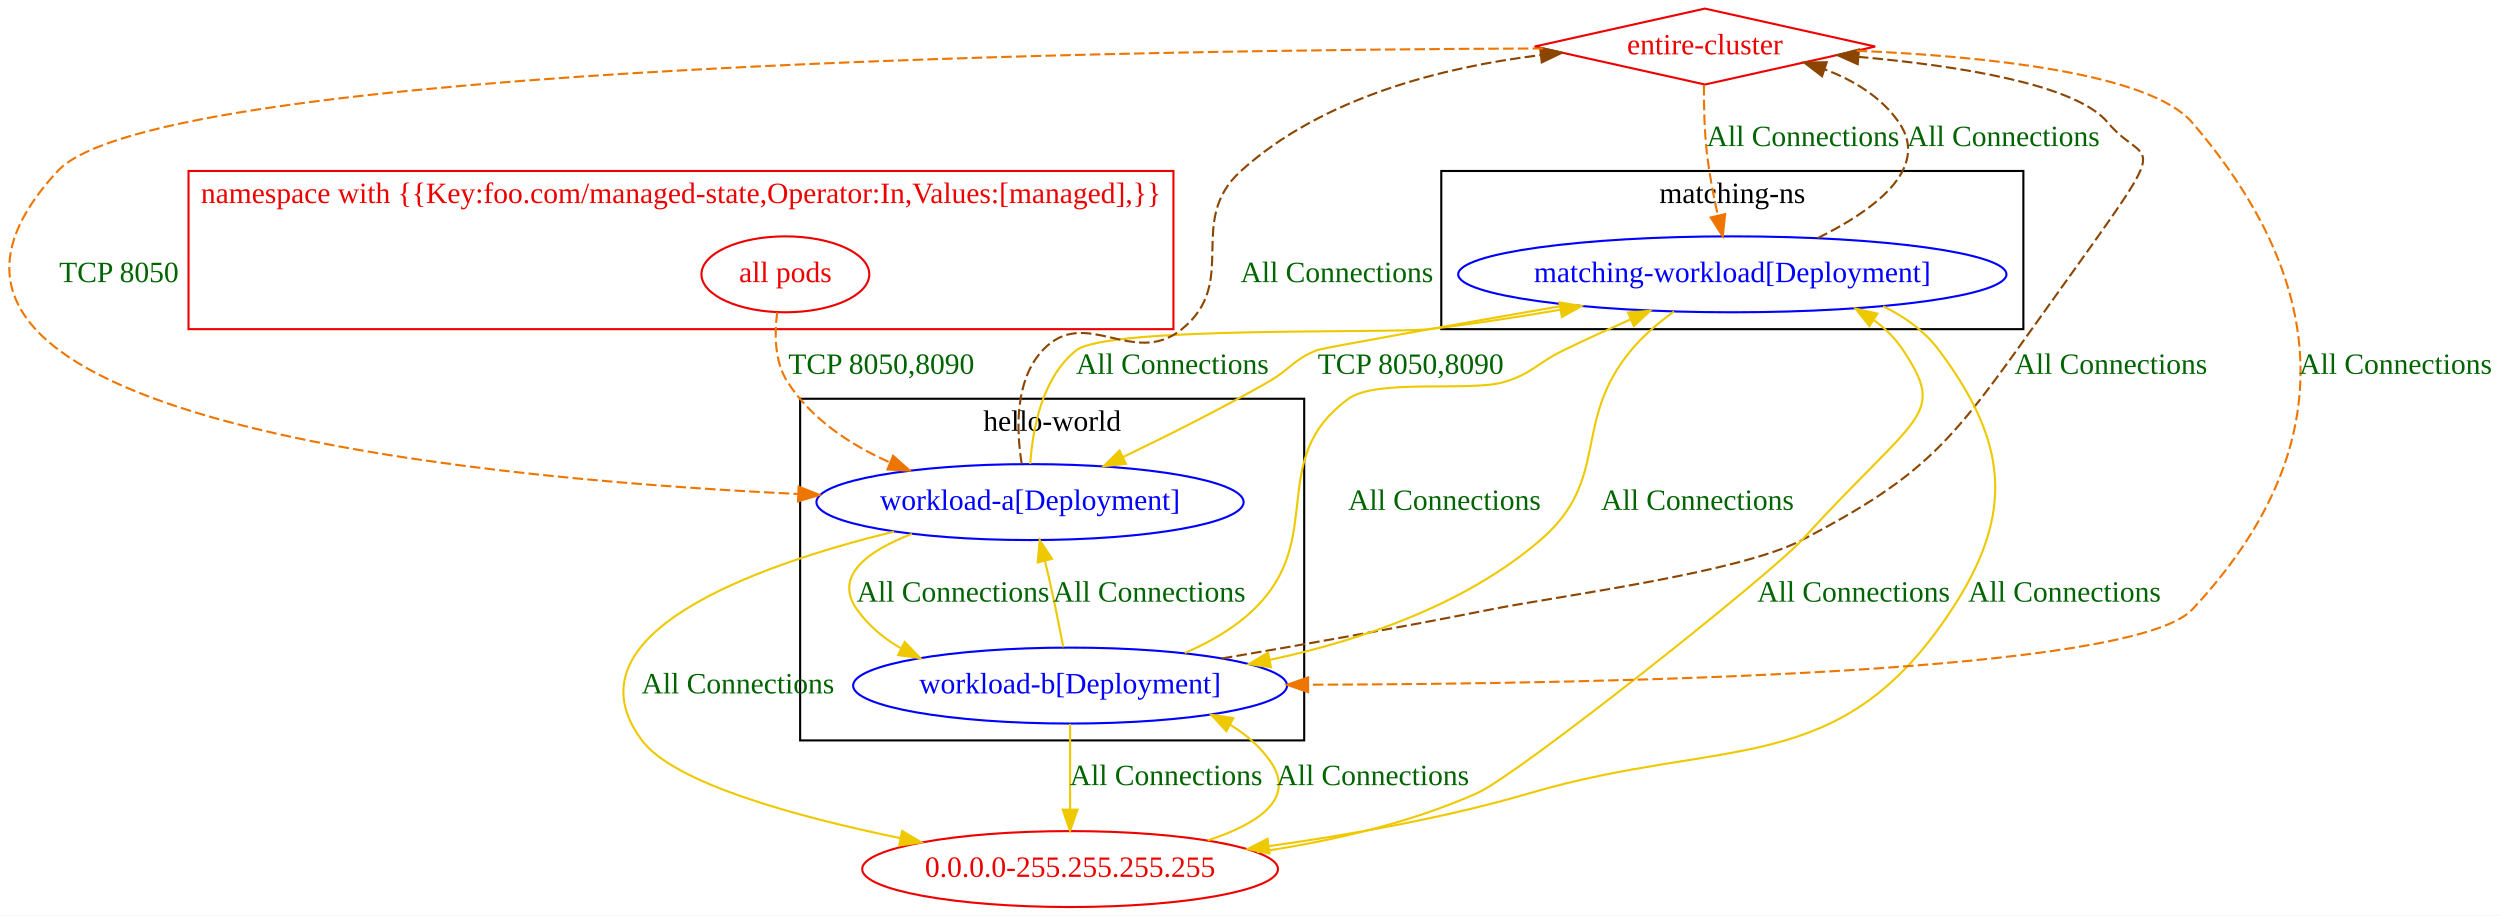
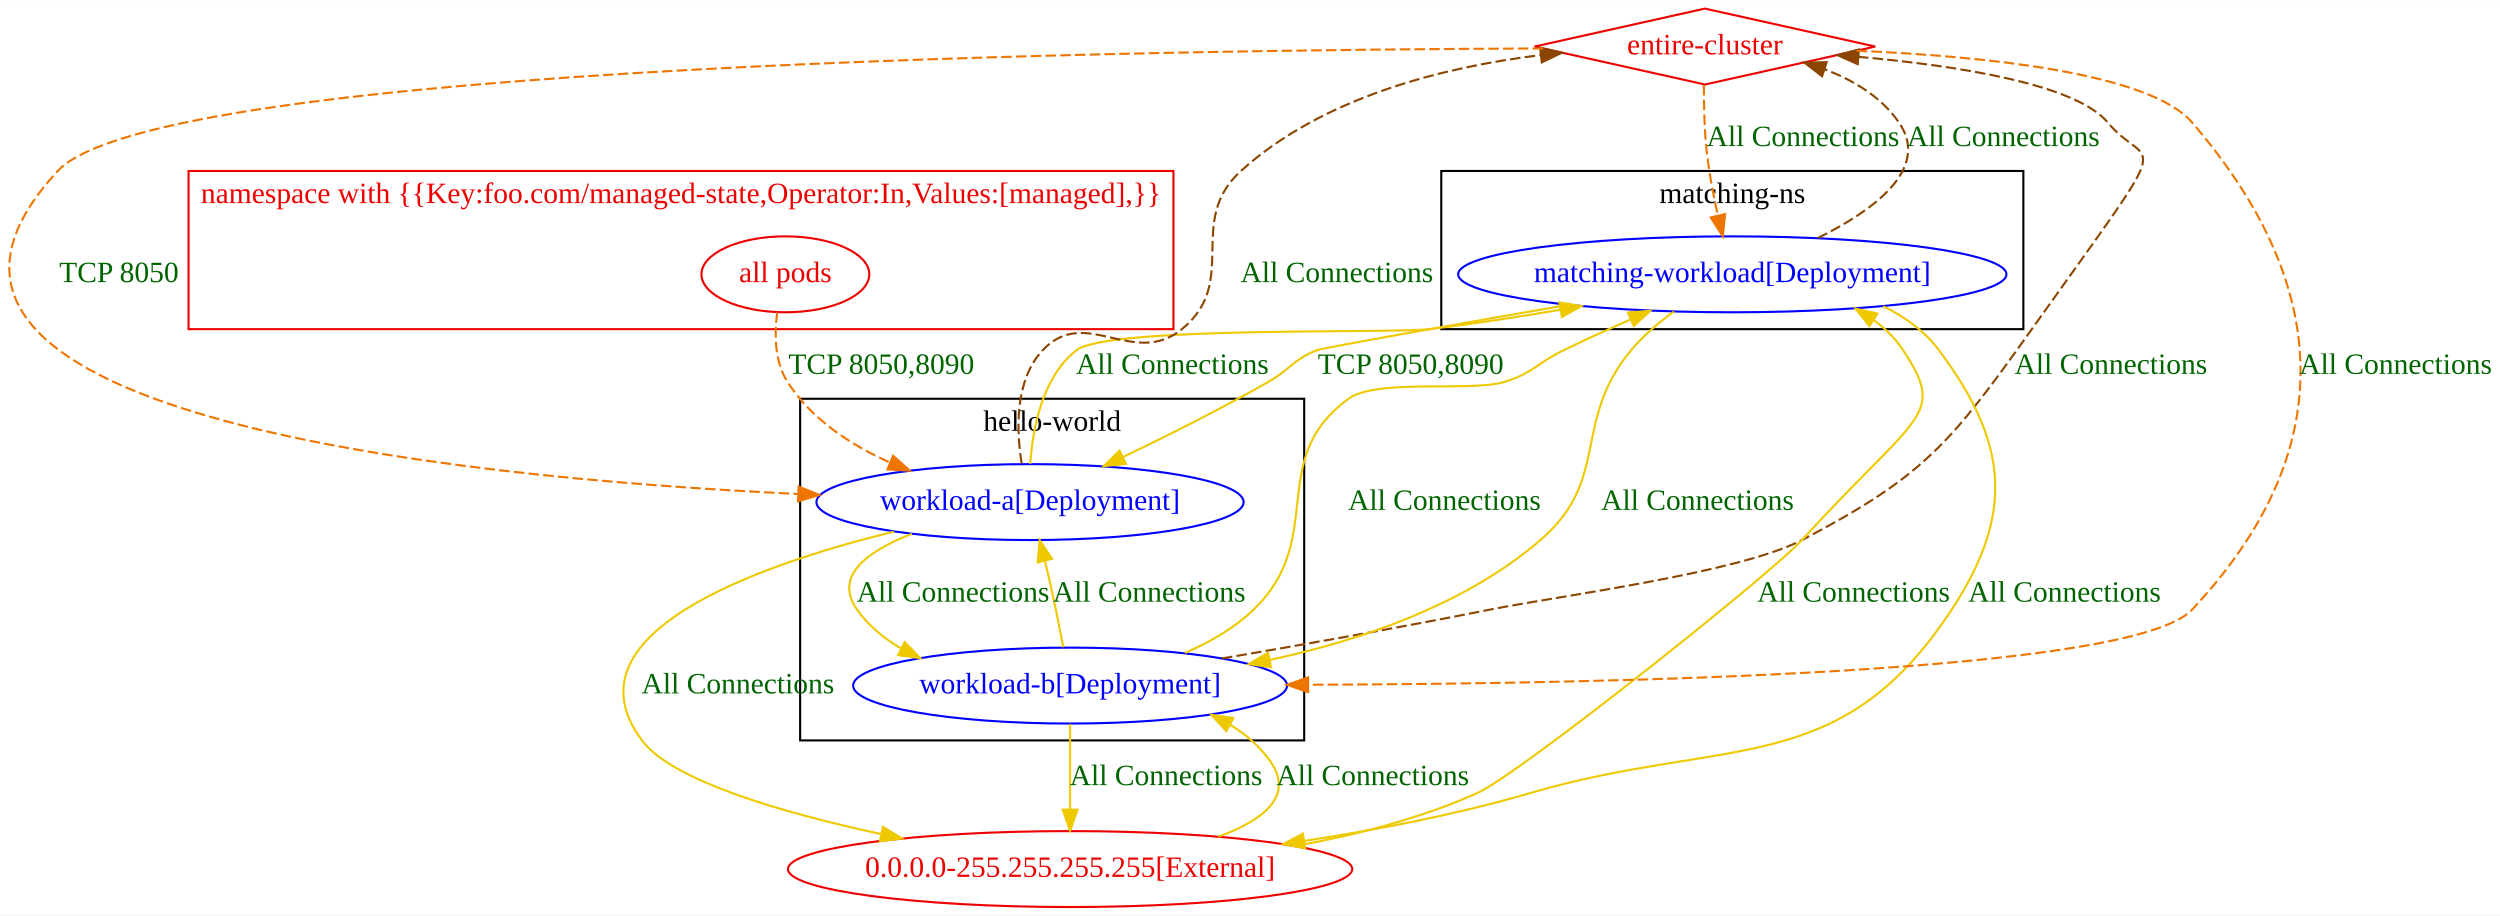
<svg xmlns="http://www.w3.org/2000/svg" width="1185pt" height="434pt" viewBox="0.00 0.00 1185.39 434.00">
  <g id="graph0" class="graph" transform="scale(1 1) rotate(0) translate(4 430)">
    <polygon fill="white" stroke="transparent" points="-4,4 -4,-430 1181.39,-430 1181.39,4 -4,4" />
+     <g id="clust1" class="cluster">
+       <polygon fill="none" stroke="black" points="375.39,-79 375.39,-241 614.39,-241 614.39,-79 375.39,-79" />
+       <text text-anchor="middle" x="494.89" y="-225.8" font-family="Times New Roman,serif" font-size="14.00">hello-world</text>
+     </g>
    <g id="clust2" class="cluster">
      <polygon fill="none" stroke="black" points="679.39,-274 679.39,-349 955.39,-349 955.39,-274 679.39,-274" />
      <text text-anchor="middle" x="817.39" y="-333.8" font-family="Times New Roman,serif" font-size="14.00">matching-ns</text>
-     </g>
-     <g id="clust1" class="cluster">
-       <polygon fill="none" stroke="black" points="375.39,-79 375.39,-241 614.39,-241 614.39,-79 375.39,-79" />
-       <text text-anchor="middle" x="494.89" y="-225.8" font-family="Times New Roman,serif" font-size="14.00">hello-world</text>
    </g>
    <g id="clust3" class="cluster">
      <polygon fill="none" stroke="#ee0000" points="85.39,-274 85.39,-349 552.39,-349 552.39,-274 85.39,-274" />
      <text text-anchor="middle" x="318.89" y="-333.8" font-family="Times New Roman,serif" font-size="14.00" fill="#ee0000">namespace with {{Key:foo.com/managed-state,Operator:In,Values:[managed],}}</text>
    </g>
    <g id="node1" class="node">
      <ellipse fill="none" stroke="blue" cx="484.39" cy="-192" rx="101.28" ry="18" />
      <text text-anchor="middle" x="484.39" y="-188.3" font-family="Times New Roman,serif" font-size="14.00" fill="blue">workload-a[Deployment]</text>
    </g>
    <g id="node2" class="node">
      <ellipse fill="none" stroke="blue" cx="503.39" cy="-105" rx="102.88" ry="18" />
      <text text-anchor="middle" x="503.39" y="-101.3" font-family="Times New Roman,serif" font-size="14.00" fill="blue">workload-b[Deployment]</text>
    </g>
    <g id="edge9" class="edge">
      <path fill="none" stroke="#eec900" d="M428.38,-176.95C407.37,-168.8 391.03,-156.96 402.39,-141 407.84,-133.34 415.09,-127.34 423.22,-122.64" />
      <polygon fill="#eec900" stroke="#eec900" points="424.98,-125.67 432.33,-118.04 421.83,-119.43 424.98,-125.67" />
      <text text-anchor="middle" x="447.89" y="-144.8" font-family="Times New Roman,serif" font-size="14.00" fill="darkgreen">All Connections</text>
    </g>
    <g id="node3" class="node">
      <ellipse fill="none" stroke="blue" cx="817.39" cy="-300" rx="129.98" ry="18" />
      <text text-anchor="middle" x="817.39" y="-296.3" font-family="Times New Roman,serif" font-size="14.00" fill="blue">matching-workload[Deployment]</text>
    </g>
    <g id="edge10" class="edge">
      <path fill="none" stroke="#eec900" d="M484.5,-210.09C485.61,-226.71 490.14,-251.26 506.39,-264 521.02,-275.47 654.92,-271.85 673.39,-274 693.75,-276.37 715.6,-279.73 735.97,-283.23" />
      <polygon fill="#eec900" stroke="#eec900" points="735.39,-286.68 745.84,-284.95 736.59,-279.78 735.39,-286.68" />
      <text text-anchor="middle" x="551.89" y="-252.8" font-family="Times New Roman,serif" font-size="14.00" fill="darkgreen">All Connections</text>
    </g>
    <g id="node5" class="node">
-       <ellipse fill="none" stroke="#ee0000" cx="503.39" cy="-18" rx="98.58" ry="18" />
-       <text text-anchor="middle" x="503.39" y="-14.3" font-family="Times New Roman,serif" font-size="14.00" fill="#ee0000">0.0.0.0-255.255.255.255</text>
+       <ellipse fill="none" stroke="#ee0000" cx="503.39" cy="-18" rx="133.78" ry="18" />
+       <text text-anchor="middle" x="503.39" y="-14.3" font-family="Times New Roman,serif" font-size="14.00" fill="#ee0000">0.0.0.0-255.255.255.255[External]</text>
    </g>
    <g id="edge7" class="edge">
-       <path fill="none" stroke="#eec900" d="M419.88,-178.02C352.97,-161.55 262.95,-129.1 300.39,-79 315.52,-58.75 373.02,-42.94 422.97,-32.64" />
-       <polygon fill="#eec900" stroke="#eec900" points="423.74,-36.06 432.85,-30.65 422.36,-29.19 423.74,-36.06" />
+       <path fill="none" stroke="#eec900" d="M419.88,-178.02C352.97,-161.55 262.95,-129.1 300.39,-79 314.58,-60 366.07,-44.91 413.63,-34.61" />
+       <polygon fill="#eec900" stroke="#eec900" points="414.64,-37.98 423.71,-32.49 413.2,-31.13 414.64,-37.98" />
      <text text-anchor="middle" x="345.89" y="-101.3" font-family="Times New Roman,serif" font-size="14.00" fill="darkgreen">All Connections</text>
    </g>
    <g id="node6" class="node">
      <polygon fill="none" stroke="#ee0000" points="804.39,-426 723.62,-408 804.39,-390 885.16,-408 804.39,-426" />
      <text text-anchor="middle" x="804.39" y="-404.3" font-family="Times New Roman,serif" font-size="14.00" fill="#ee0000">entire-cluster</text>
    </g>
    <g id="edge8" class="edge">
      <path fill="none" stroke="#8b4500" stroke-dasharray="5,2" d="M480.43,-210.28C477.87,-226.33 477.12,-249.82 490.39,-264 510.66,-285.66 533.36,-255.3 556.39,-274 584.01,-296.43 558.01,-325.12 584.39,-349 622.99,-383.94 680.18,-398.28 726.57,-403.96" />
      <polygon fill="#8b4500" stroke="#8b4500" points="726.27,-407.45 736.6,-405.08 727.04,-400.49 726.27,-407.45" />
      <text text-anchor="middle" x="629.89" y="-296.3" font-family="Times New Roman,serif" font-size="14.00" fill="darkgreen">All Connections</text>
    </g>
    <g id="edge13" class="edge">
      <path fill="none" stroke="#eec900" d="M500.19,-123.17C498.33,-132.84 495.87,-145.13 493.39,-156 492.78,-158.66 492.12,-161.43 491.44,-164.19" />
      <polygon fill="#eec900" stroke="#eec900" points="488.03,-163.4 488.97,-173.96 494.82,-165.12 488.03,-163.4" />
      <text text-anchor="middle" x="540.89" y="-144.8" font-family="Times New Roman,serif" font-size="14.00" fill="darkgreen">All Connections</text>
    </g>
    <g id="edge14" class="edge">
      <path fill="none" stroke="#eec900" d="M557.8,-120.47C569.58,-125.52 581.23,-132.2 590.39,-141 625.54,-174.76 595.95,-212.37 635.39,-241 648.78,-250.72 693.59,-244.12 709.39,-249 722.88,-253.17 724.69,-257.83 737.39,-264 747.52,-268.92 758.5,-273.93 768.99,-278.56" />
      <polygon fill="#eec900" stroke="#eec900" points="767.89,-281.9 778.45,-282.7 770.69,-275.49 767.89,-281.9" />
      <text text-anchor="middle" x="680.89" y="-188.3" font-family="Times New Roman,serif" font-size="14.00" fill="darkgreen">All Connections</text>
    </g>
    <g id="edge11" class="edge">
      <path fill="none" stroke="#eec900" d="M503.39,-86.8C503.39,-75.16 503.39,-59.55 503.39,-46.24" />
      <polygon fill="#eec900" stroke="#eec900" points="506.89,-46.18 503.39,-36.18 499.89,-46.18 506.89,-46.18" />
      <text text-anchor="middle" x="548.89" y="-57.8" font-family="Times New Roman,serif" font-size="14.00" fill="darkgreen">All Connections</text>
    </g>
    <g id="edge12" class="edge">
      <path fill="none" stroke="#8b4500" stroke-dasharray="5,2" d="M575.38,-117.85C613.26,-124.29 660.42,-132.63 702.39,-141 735.44,-147.59 820.51,-158.41 850.39,-174 908.68,-204.41 921.25,-220.45 959.39,-274 1030.66,-374.07 1015.6,-347.75 995.39,-372 980.28,-390.13 924.54,-398.9 877.15,-403.12" />
      <polygon fill="#8b4500" stroke="#8b4500" points="876.86,-399.64 867.18,-403.96 877.44,-406.61 876.86,-399.64" />
      <text text-anchor="middle" x="996.89" y="-252.8" font-family="Times New Roman,serif" font-size="14.00" fill="darkgreen">All Connections</text>
    </g>
    <g id="edge17" class="edge">
      <path fill="none" stroke="#eec900" d="M739.49,-285.52C685.7,-276.16 623.31,-265.15 620.39,-264 609.04,-259.51 607.99,-255.05 597.39,-249 575.11,-236.28 549.56,-223.47 528.39,-213.32" />
      <polygon fill="#eec900" stroke="#eec900" points="529.84,-210.13 519.31,-209 526.84,-216.46 529.84,-210.13" />
      <text text-anchor="middle" x="664.89" y="-252.8" font-family="Times New Roman,serif" font-size="14.00" fill="darkgreen">TCP 8050,8090</text>
    </g>
    <g id="edge18" class="edge">
      <path fill="none" stroke="#eec900" d="M789.75,-282.4C782.5,-277.15 775.12,-270.9 769.39,-264 741.06,-229.9 759.99,-202.91 726.39,-174 690.67,-143.26 641.31,-126.42 598.11,-117.19" />
      <polygon fill="#eec900" stroke="#eec900" points="598.63,-113.72 588.14,-115.17 597.24,-120.58 598.63,-113.72" />
      <text text-anchor="middle" x="800.89" y="-188.3" font-family="Times New Roman,serif" font-size="14.00" fill="darkgreen">All Connections</text>
    </g>
    <g id="edge15" class="edge">
-       <path fill="none" stroke="#eec900" d="M888.89,-284.86C899.18,-279.87 908.58,-273.12 915.39,-264 948.15,-220.15 951.39,-186.77 921.39,-141 868.25,-59.93 814.42,-81.23 721.39,-54 681.62,-42.36 636.57,-34.31 597.79,-28.89" />
-       <polygon fill="#eec900" stroke="#eec900" points="597.93,-25.38 587.55,-27.5 596.99,-32.32 597.93,-25.38" />
+       <path fill="none" stroke="#eec900" d="M888.89,-284.86C899.18,-279.87 908.58,-273.12 915.39,-264 948.15,-220.15 951.39,-186.77 921.39,-141 868.25,-59.93 814.42,-81.23 721.39,-54 687.24,-44 649.18,-36.65 614.55,-31.35" />
+       <polygon fill="#eec900" stroke="#eec900" points="614.81,-27.85 604.41,-29.83 613.78,-34.77 614.81,-27.85" />
      <text text-anchor="middle" x="974.89" y="-144.8" font-family="Times New Roman,serif" font-size="14.00" fill="darkgreen">All Connections</text>
    </g>
    <g id="edge16" class="edge">
      <path fill="none" stroke="#8b4500" stroke-dasharray="5,2" d="M857.9,-317.19C884.39,-330.27 911.51,-350.06 896.39,-372 888.03,-384.12 874.89,-392.04 861.12,-397.23" />
      <polygon fill="#8b4500" stroke="#8b4500" points="859.94,-393.93 851.54,-400.39 862.13,-400.58 859.94,-393.93" />
      <text text-anchor="middle" x="945.89" y="-360.8" font-family="Times New Roman,serif" font-size="14.00" fill="darkgreen">All Connections</text>
    </g>
    <g id="node4" class="node">
      <ellipse fill="none" stroke="#ee0000" cx="368.39" cy="-300" rx="39.79" ry="18" />
      <text text-anchor="middle" x="368.39" y="-296.3" font-family="Times New Roman,serif" font-size="14.00" fill="#ee0000">all pods</text>
    </g>
    <g id="edge3" class="edge">
      <path fill="none" stroke="#ee7600" stroke-dasharray="5,2" d="M364.52,-281.97C363.14,-271.65 363.22,-258.66 369.39,-249 380.64,-231.39 399.16,-219.16 418.09,-210.74" />
      <polygon fill="#ee7600" stroke="#ee7600" points="419.47,-213.95 427.38,-206.9 416.8,-207.48 419.47,-213.95" />
      <text text-anchor="middle" x="413.89" y="-252.8" font-family="Times New Roman,serif" font-size="14.00" fill="darkgreen">TCP 8050,8090</text>
    </g>
    <g id="edge1" class="edge">
-       <path fill="none" stroke="#eec900" d="M568.64,-31.59C592.41,-39.34 610.75,-51.27 598.39,-69 593.4,-76.15 586.78,-81.84 579.35,-86.38" />
+       <path fill="none" stroke="#eec900" d="M573.77,-33.36C594.93,-41.12 609.85,-52.57 598.39,-69 593.4,-76.15 586.78,-81.84 579.35,-86.38" />
      <polygon fill="#eec900" stroke="#eec900" points="577.49,-83.4 570.3,-91.18 580.77,-89.58 577.49,-83.4" />
      <text text-anchor="middle" x="646.89" y="-57.8" font-family="Times New Roman,serif" font-size="14.00" fill="darkgreen">All Connections</text>
    </g>
    <g id="edge2" class="edge">
-       <path fill="none" stroke="#eec900" d="M592.04,-26C625.78,-30.97 663.91,-39.47 696.39,-54 716.19,-62.86 835.78,-157.97 850.39,-174 905.84,-234.84 919.12,-232.46 898.39,-264 894.74,-269.54 890.01,-274.22 884.67,-278.15" />
+       <path fill="none" stroke="#eec900" d="M610.06,-28.94C638.93,-34.12 669.58,-42.01 696.39,-54 716.19,-62.86 835.78,-157.97 850.39,-174 905.84,-234.84 919.12,-232.46 898.39,-264 894.74,-269.54 890.01,-274.22 884.67,-278.15" />
      <polygon fill="#eec900" stroke="#eec900" points="882.41,-275.44 875.84,-283.74 886.16,-281.35 882.41,-275.44" />
      <text text-anchor="middle" x="874.89" y="-144.8" font-family="Times New Roman,serif" font-size="14.00" fill="darkgreen">All Connections</text>
    </g>
    <g id="edge4" class="edge">
      <path fill="none" stroke="#ee7600" stroke-dasharray="5,2" d="M727.68,-407.09C540.22,-406.5 70.66,-399.91 23.39,-349 -83.23,-234.17 206.58,-203.84 374.39,-195.85" />
      <polygon fill="#ee7600" stroke="#ee7600" points="374.69,-199.34 384.52,-195.39 374.37,-192.35 374.69,-199.34" />
      <text text-anchor="middle" x="52.39" y="-296.3" font-family="Times New Roman,serif" font-size="14.00" fill="darkgreen">TCP 8050</text>
    </g>
    <g id="edge5" class="edge">
      <path fill="none" stroke="#ee7600" stroke-dasharray="5,2" d="M876.36,-406C936.34,-403.46 1015.12,-395.57 1035.39,-372 1102.33,-294.16 1105.56,-215.94 1035.39,-141 1007.4,-111.11 763.97,-105.82 616.27,-105.4" />
      <polygon fill="#ee7600" stroke="#ee7600" points="616.26,-101.9 606.25,-105.38 616.24,-108.9 616.26,-101.9" />
      <text text-anchor="middle" x="1131.89" y="-252.8" font-family="Times New Roman,serif" font-size="14.00" fill="darkgreen">All Connections</text>
    </g>
    <g id="edge6" class="edge">
      <path fill="none" stroke="#ee7600" stroke-dasharray="5,2" d="M803.92,-389.82C803.87,-380.15 804.13,-367.87 805.39,-357 806.51,-347.38 808.51,-336.98 810.56,-327.78" />
      <polygon fill="#ee7600" stroke="#ee7600" points="813.98,-328.55 812.86,-318.02 807.16,-326.95 813.98,-328.55" />
      <text text-anchor="middle" x="850.89" y="-360.8" font-family="Times New Roman,serif" font-size="14.00" fill="darkgreen">All Connections</text>
    </g>
  </g>
</svg>
